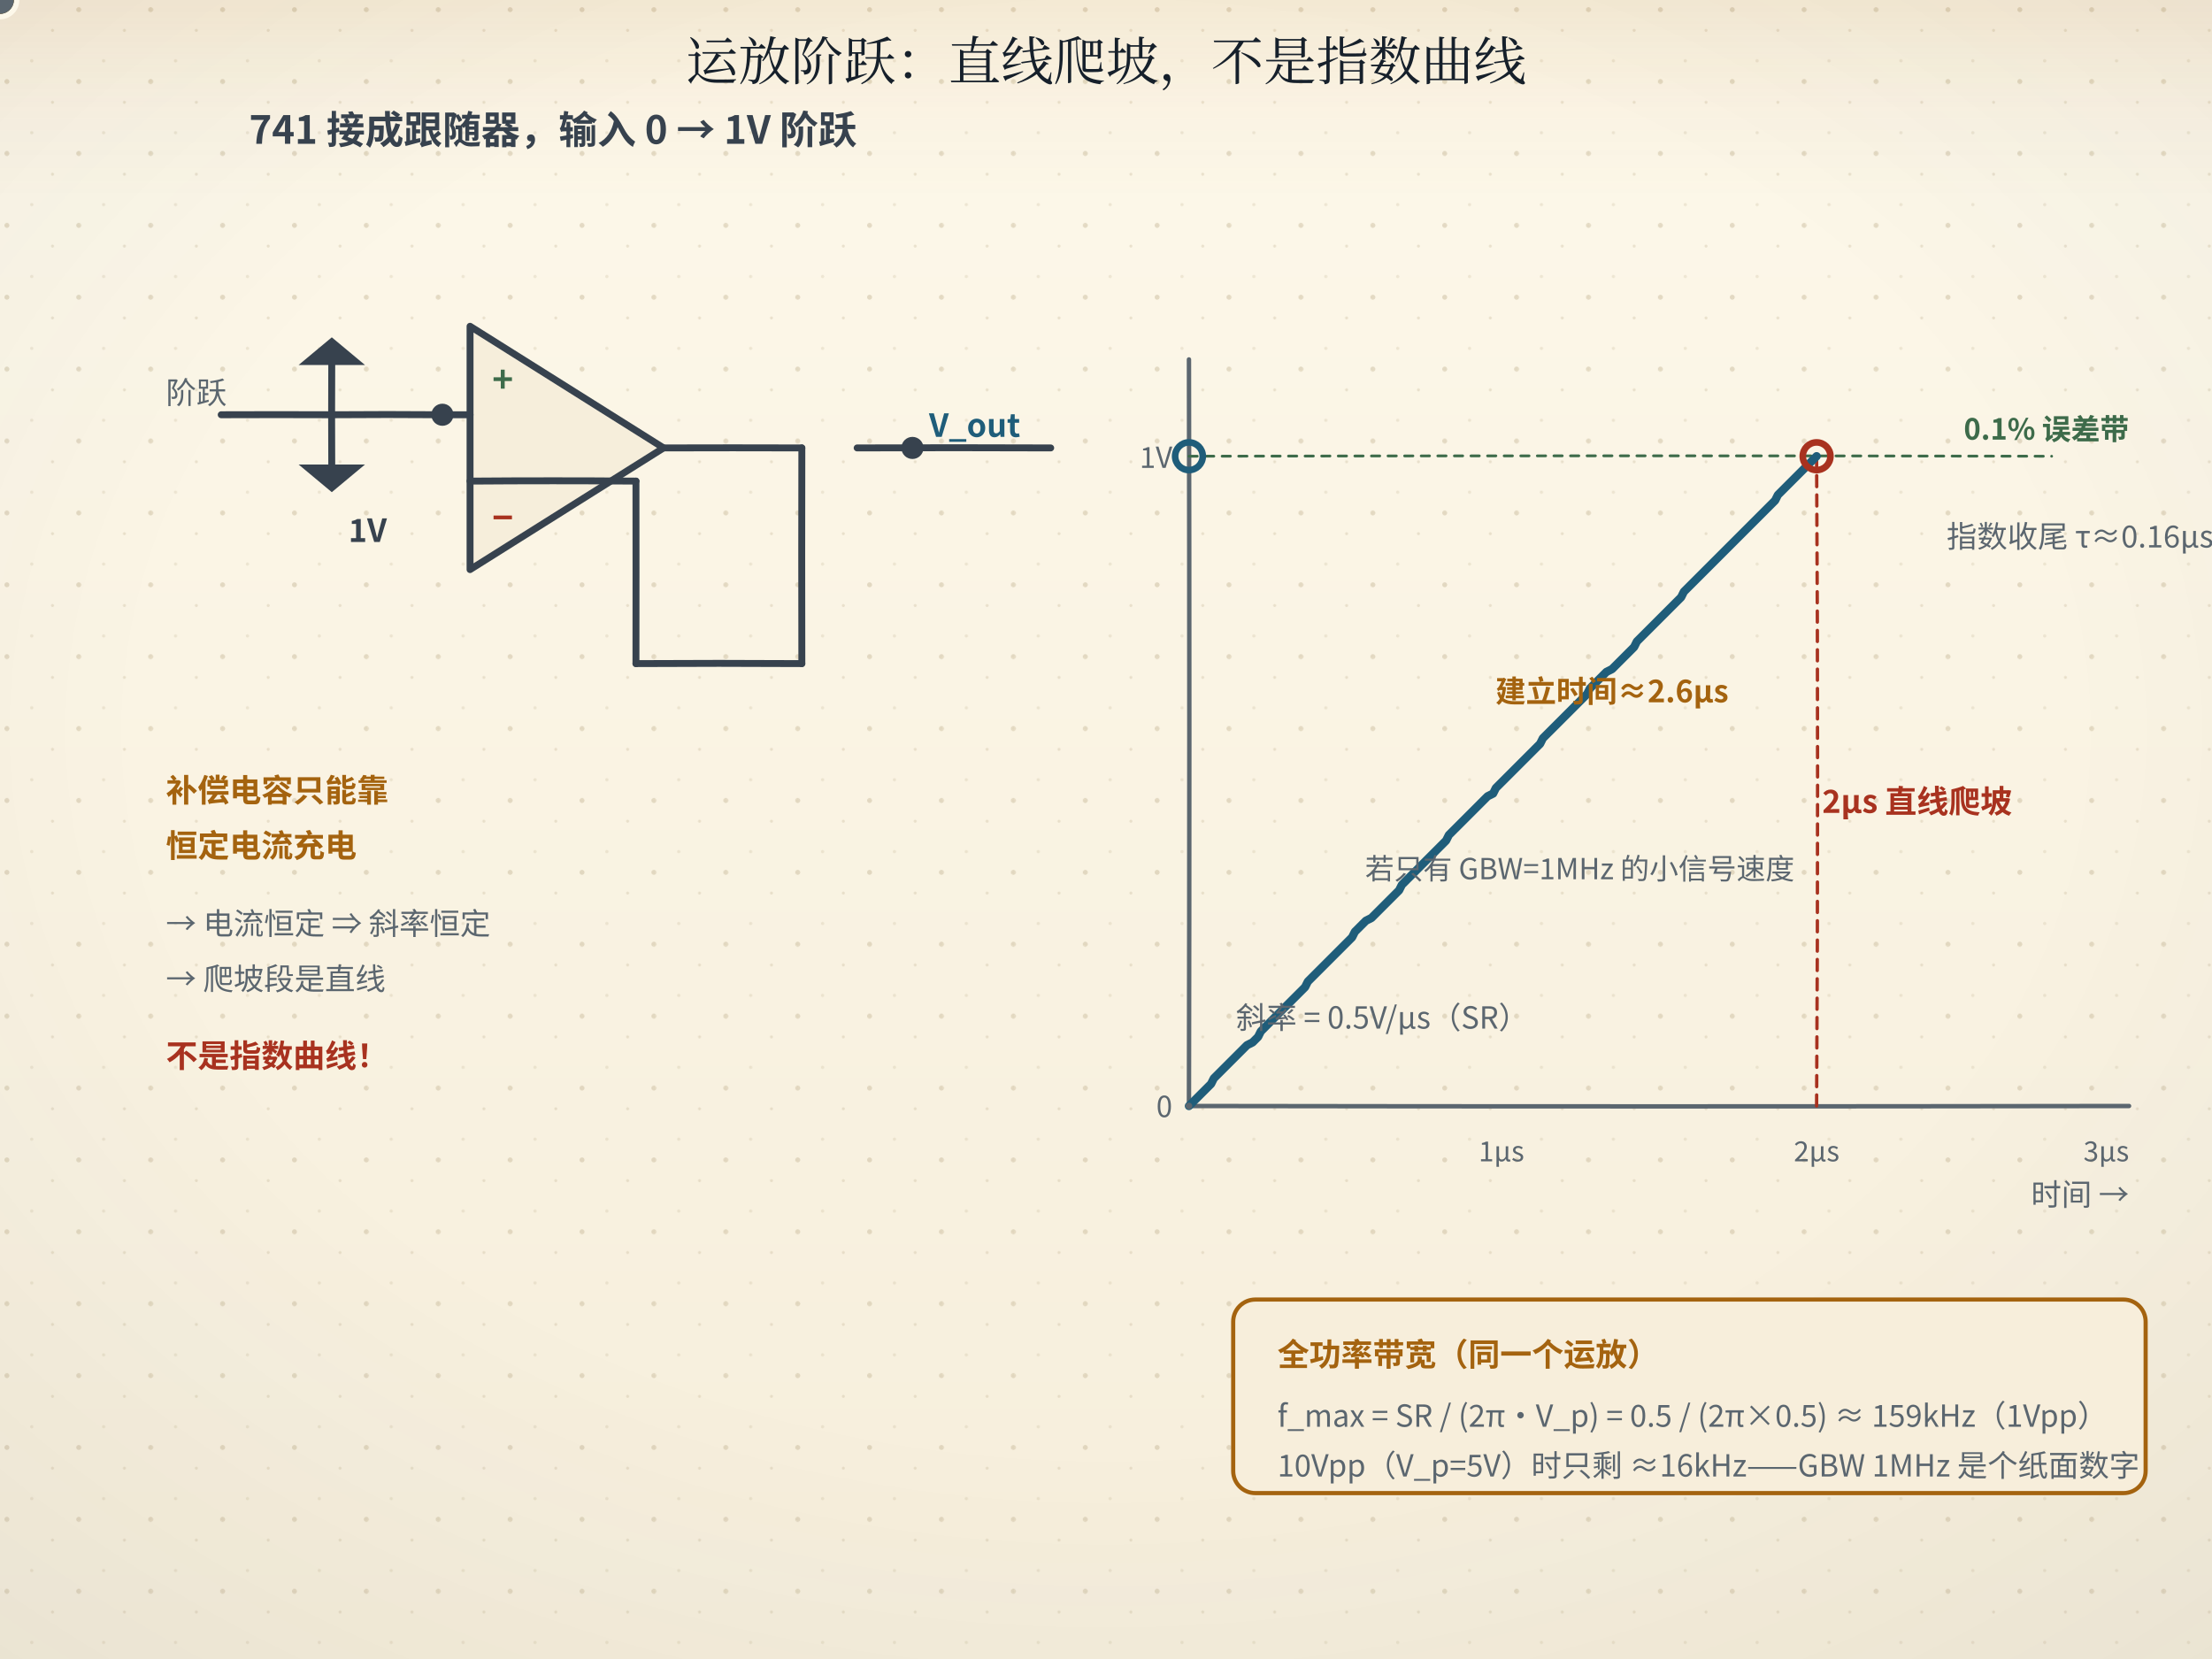
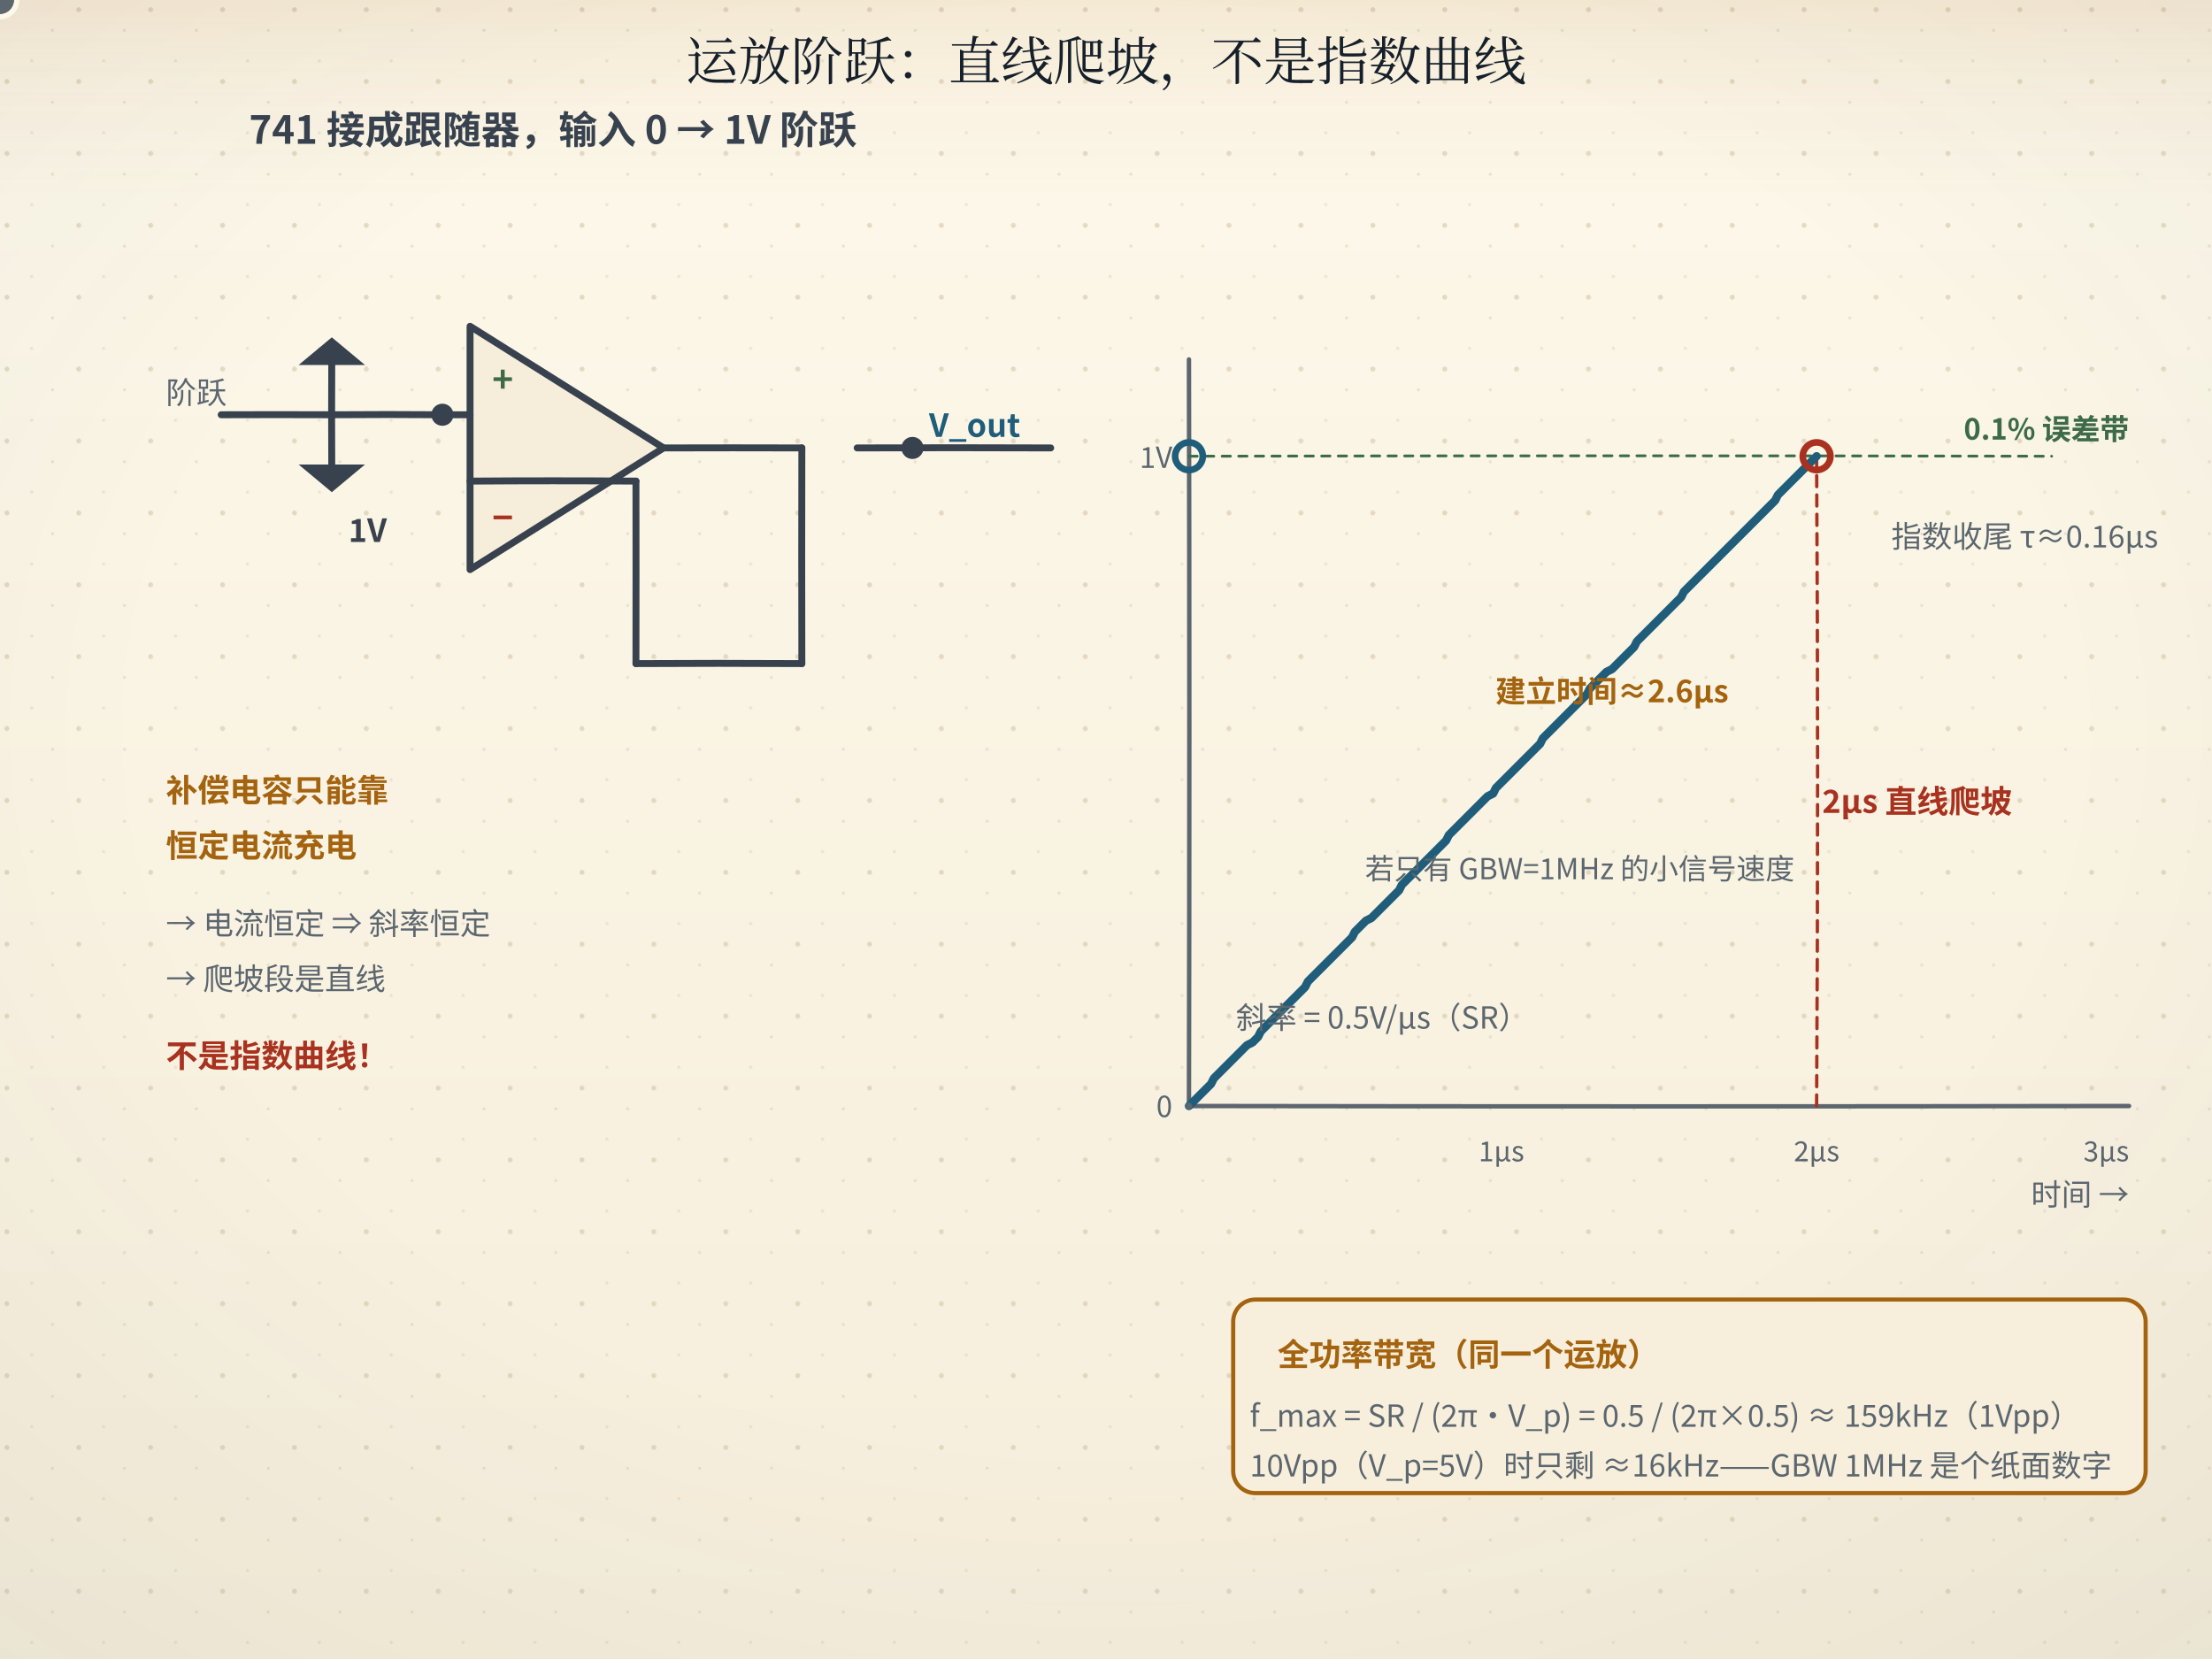
<svg xmlns="http://www.w3.org/2000/svg" width="800" height="600" viewBox="0 0 800 600" role="img" aria-labelledby="ttl">
  <defs>
    <linearGradient id="bgL" x1="0" y1="0" x2="0" y2="1">
      <stop offset="0" stop-color="#fdf8ea" />
      <stop offset="1" stop-color="#f6eedb" />
    </linearGradient>
    <linearGradient id="bgD" x1="0" y1="0" x2="0" y2="1">
      <stop offset="0" stop-color="#141310" />
      <stop offset="1" stop-color="#1d1a14" />
    </linearGradient>
    <radialGradient id="vig" cx="0.5" cy="0.44" r="0.78">
      <stop offset="0.55" stop-color="#16202b" stop-opacity="0" />
      <stop offset="1" stop-color="#16202b" stop-opacity="0.055" />
    </radialGradient>
    <linearGradient id="hdr" x1="0" y1="0" x2="0" y2="1">
      <stop offset="0" stop-color="#a4630f" stop-opacity="0.10" />
      <stop offset="0.55" stop-color="#a4630f" stop-opacity="0.028" />
      <stop offset="1" stop-color="#a4630f" stop-opacity="0" />
    </linearGradient>
    <linearGradient id="hdrD" x1="0" y1="0" x2="0" y2="1">
      <stop offset="0" stop-color="#dcab63" stop-opacity="0.13" />
      <stop offset="0.55" stop-color="#dcab63" stop-opacity="0.04" />
      <stop offset="1" stop-color="#dcab63" stop-opacity="0" />
    </linearGradient>
    <pattern id="dots" width="26" height="26" patternUnits="userSpaceOnUse">
      <circle cx="2.5" cy="3.5" r="0.9" fill="#c9bb9d" />
      <circle cx="19" cy="11" r="0.55" fill="#c9bb9d" opacity="0.7" />
      <circle cx="11.5" cy="22" r="0.6" fill="#c9bb9d" opacity="0.55" />
    </pattern>
    <filter id="soft" x="-40%" y="-40%" width="180%" height="180%">
      <feDropShadow dx="0" dy="1.4" stdDeviation="2" flood-color="#16202b" flood-opacity="0.13" />
    </filter>
    <filter id="pglow" x="-70%" y="-70%" width="240%" height="240%">
      <feGaussianBlur stdDeviation="1.7" result="b" />
      <feMerge>
        <feMergeNode in="b" />
        <feMergeNode in="SourceGraphic" />
      </feMerge>
    </filter>
  </defs>
  <rect class="page-bg" width="800" height="600" fill="url(#bgL)" />
  <rect class="page-grain" width="800" height="600" fill="url(#dots)" />
  <rect class="page-vig" width="800" height="600" fill="url(#vig)" />
  <rect class="page-hdr" width="800" height="72" fill="url(#hdr)" />
  <style>
text{font-family:"Segoe UI","Microsoft YaHei","PingFang SC","Hiragino Sans GB","Noto Sans CJK SC","Source Han Sans SC","Noto Sans SC",sans-serif;}
line,path,polyline,polygon{stroke-linecap:round;stroke-linejoin:round}
.page-bg{fill:url(#bgL)}
.page-grain{opacity:.5}
.page-vig{opacity:1}
.page-hdr{fill:url(#hdr)}
@media (prefers-color-scheme: dark){
.page-bg{fill:url(#bgD)}
.page-grain{opacity:.34}
.page-vig{opacity:.5}
.page-hdr{fill:url(#hdrD)}
[fill="#fdf8ea"]{fill:#141310}
[stroke="#fdf8ea"]{stroke:#141310}
[fill="#f6eedb"]{fill:#1d1a14}
[stroke="#f6eedb"]{stroke:#1d1a14}
[fill="#e0d3b8"]{fill:#3b3529}
[stroke="#e0d3b8"]{stroke:#3b3529}
[fill="#c9bb9d"]{fill:#4a4436}
[stroke="#c9bb9d"]{stroke:#4a4436}
[fill="#16202b"]{fill:#ece4d3}
[stroke="#16202b"]{stroke:#ece4d3}
[fill="#37424e"]{fill:#cfc6b4}
[stroke="#37424e"]{stroke:#cfc6b4}
[fill="#5b666f"]{fill:#a79e8b}
[stroke="#5b666f"]{stroke:#a79e8b}
[fill="#8b8272"]{fill:#857c6c}
[stroke="#8b8272"]{stroke:#857c6c}
text[fill="#fdf8ea"]{fill:#f9f3e3}
[fill="#e6eff3"]{fill:#17262e}
[fill="#e4f1f3"]{fill:#15262a}
[fill="#e8efe6"]{fill:#182418}
[fill="#f6e7e1"]{fill:#281a16}
[fill="#f7eedb"]{fill:#292114}
[fill="#efe8ee"]{fill:#241c22}
text[fill="#1f5d7a"]{fill:#7fb7cf}
:is(rect,circle,path,line,polygon,polyline,ellipse,g)[fill="#1f5d7a"]{fill:#2b4d5f}
[stroke="#1f5d7a"]{stroke:#6fa3b9}
text[fill="#2f7f96"]{fill:#8ac9d8}
:is(rect,circle,path,line,polygon,polyline,ellipse,g)[fill="#2f7f96"]{fill:#2b5660}
[stroke="#2f7f96"]{stroke:#77b2c1}
text[fill="#3d6b4a"]{fill:#98c096}
:is(rect,circle,path,line,polygon,polyline,ellipse,g)[fill="#3d6b4a"]{fill:#2f4a33}
[stroke="#3d6b4a"]{stroke:#7aa87c}
text[fill="#a8321f"]{fill:#e0907a}
:is(rect,circle,path,line,polygon,polyline,ellipse,g)[fill="#a8321f"]{fill:#55231b}
[stroke="#a8321f"]{stroke:#c07a63}
text[fill="#a4630f"]{fill:#dcab63}
:is(rect,circle,path,line,polygon,polyline,ellipse,g)[fill="#a4630f"]{fill:#553a17}
[stroke="#a4630f"]{stroke:#c08a45}
text[fill="#6b3f63"]{fill:#c4a2bf}
:is(rect,circle,path,line,polygon,polyline,ellipse,g)[fill="#6b3f63"]{fill:#452c40}
[stroke="#6b3f63"]{stroke:#a17c9b}
}
</style>
  <text x="400" y="29" text-anchor="middle" font-size="19" font-weight="bold" fill="#16202b" style="font-family:'KaiTi','STKaiti','Kaiti SC','LXGW WenKai','Noto Serif CJK SC','Source Han Serif SC','Songti SC','SimSun','Noto Serif SC',serif;font-weight:400">运放阶跃：直线爬坡，不是指数曲线</text>
  <text x="200" y="52" text-anchor="middle" font-size="14" font-weight="bold" fill="#37424e">741 接成跟随器，输入 0 → 1V 阶跃</text>
  <path d="M80 150 Q100.00 149.92 120 150" fill="none" stroke="#37424e" stroke-width="2.5" />
  <text x="60" y="146" font-size="11" fill="#5b666f">阶跃</text>
  <path d="M120 126 Q119.87 150.00 120 174" fill="none" stroke="#37424e" stroke-width="2.5" />
  <path d="M108,132 L120,122 L132,132 Z" fill="#37424e" />
  <path d="M108,168 L120,178 L132,168 Z" fill="#37424e" />
  <text x="126" y="196" font-size="11.5" font-weight="bold" fill="#37424e">1V</text>
  <path d="M120 150 Q140.00 149.84 160 150" fill="none" stroke="#37424e" stroke-width="2.5" />
  <circle cx="160" cy="150" r="4" fill="#37424e" />
  <polygon points="170,118 170,206 240,162" fill="#f6eedb" stroke="#37424e" stroke-width="2.5" />
  <text x="178" y="142" font-size="13" font-weight="bold" fill="#3d6b4a">+</text>
  <text x="178" y="192" font-size="13" font-weight="bold" fill="#a8321f">−</text>
  <line x1="160" y1="150" x2="170" y2="150" stroke="#37424e" stroke-width="2.5" />
  <path d="M240 162 Q265.00 161.92 290 162" fill="none" stroke="#37424e" stroke-width="2.5" />
  <path d="M290 162 Q289.91 201.00 290 240" fill="none" stroke="#37424e" stroke-width="2.5" />
  <path d="M290 240 Q260.00 239.82 230 240" fill="none" stroke="#37424e" stroke-width="2.5" />
  <path d="M230 240 Q230.05 207.00 230 174" fill="none" stroke="#37424e" stroke-width="2.5" />
  <path d="M230 174 Q200.00 173.77 170 174" fill="none" stroke="#37424e" stroke-width="2.5" />
  <path d="M310 162 Q345.00 161.85 380 162" fill="none" stroke="#37424e" stroke-width="2.5" />
  <circle cx="330" cy="162" r="4" fill="#37424e" />
  <text x="336" y="158" font-size="11.5" font-weight="bold" fill="#1f5d7a">V_out</text>
  <circle r="5" fill="#a4630f">
    <animateMotion dur="9s" begin="-0.3s" repeatCount="indefinite" path="M90,150 L160,150" />
  </circle>
  <circle r="5" fill="#a4630f">
    <animateMotion dur="9s" begin="-0.9s" repeatCount="indefinite" path="M170,174 L230,174 L290,240 L290,162 L380,162" />
  </circle>
  <text x="60" y="290" font-size="11.5" font-weight="bold" fill="#a4630f">补偿电容只能靠</text>
  <text x="60" y="310" font-size="11.5" font-weight="bold" fill="#a4630f">恒定电流充电</text>
  <text x="60" y="338" font-size="11" fill="#5b666f">→ 电流恒定 ⇒ 斜率恒定</text>
  <text x="60" y="358" font-size="11" fill="#5b666f">→ 爬坡段是直线</text>
  <text x="60" y="386" font-size="11.5" font-weight="bold" fill="#a8321f">不是指数曲线！</text>
  <path d="M430 400 Q600.00 400.27 770 400" fill="none" stroke="#5b666f" stroke-width="1.6" />
  <path d="M430 130 Q430.28 265.00 430 400" fill="none" stroke="#5b666f" stroke-width="1.6" />
  <text x="770" y="436" text-anchor="end" font-size="11" fill="#5b666f">时间 →</text>
  <text x="424" y="169.217" text-anchor="end" font-size="10.5" fill="#5b666f">1V</text>
  <text x="424" y="404.0" text-anchor="end" font-size="10.5" fill="#5b666f">0</text>
  <text x="543" y="420" text-anchor="middle" font-size="10" fill="#5b666f">1µs</text>
  <text x="657" y="420" text-anchor="middle" font-size="10" fill="#5b666f">2µs</text>
  <text x="770" y="420" text-anchor="end" font-size="10" fill="#5b666f">3µs</text>
  <path d="M657 165 Q657.71 282.50 657 400" fill="none" stroke="#a8321f" stroke-width="1.2" stroke-dasharray="4,3" />
  <path d="M430 165 Q586.00 164.70 742 165" fill="none" stroke="#3d6b4a" stroke-width="1" stroke-dasharray="3,3" />
  <text x="770" y="159" text-anchor="end" font-size="10.5" font-weight="bold" fill="#3d6b4a">0.1% 误差带</text>
  <path d="M430,400 L432,398 L434,396 L436,394 L438,392 L439,390 L441,388 L443,386 L445,384 L447,382 L449,380 L451,378 L453,377 L455,375 L456,373 L458,371 L460,369 L462,367 L464,365 L466,363 L468,361 L470,359 L472,357 L473,355 L475,353 L477,351 L479,349 L481,347 L483,345 L485,343 L487,341 L489,339 L490,337 L492,335 L494,333 L496,332 L498,330 L500,328 L502,326 L504,324 L506,322 L507,320 L509,318 L511,316 L513,314 L515,312 L517,310 L519,308 L521,306 L523,304 L524,302 L526,300 L528,298 L530,296 L532,294 L534,292 L536,290 L538,288 L540,287 L541,285 L543,283 L545,281 L547,279 L549,277 L551,275 L553,273 L555,271 L557,269 L558,267 L560,265 L562,263 L564,261 L566,259 L568,257 L570,255 L572,253 L574,251 L575,249 L577,247 L579,245 L581,243 L583,242 L585,240 L587,238 L589,236 L591,234 L592,232 L594,230 L596,228 L598,226 L600,224 L602,222 L604,220 L606,218 L608,216 L609,214 L611,212 L613,210 L615,208 L617,206 L619,204 L621,202 L623,200 L625,198 L626,197 L628,195 L630,193 L632,191 L634,189 L636,187 L638,185 L640,183 L642,181 L643,179 L645,177 L647,175 L649,173 L651,171 L653,169 L655,167 L657,165" fill="none" stroke="#1f5d7a" stroke-width="3" />
  <path d="M430,400 L430,400 L430,400 L430,400 L430,400 L430,400 L430,400 L430,400 L430,400 L430,400 L430,400 L430,400 L430,400 L430,400 L430,400 L430,400 L430,400 L430,400 L430,400 L430,400 L430,400 L430,400 L430,400 L430,400 L430,400 L430,400 L430,400 L430,400 L430,400 L430,400 L430,400 L430,400 L430,400 L430,400 L430,400 L430,400 L430,400 L430,400 L430,400 L430,400 L430,400 L430,400 L430,400 L430,400 L430,400 L430,400 L430,400 L430,400 L430,400 L430,400 L430,400 L430,400 L430,400 L430,400 L430,400 L430,400 L430,400 L430,400 L430,400 L430,400 L430,400 L430,400 L430,400 L430,400 L430,400 L430,400 L430,400 L430,400 L430,400 L430,400 L430,400 L430,400 L430,400 L430,400 L430,400 L430,400 L430,400 L430,400 L430,400 L430,400 L430,400 L430,400 L430,400 L430,400 L430,400 L430,400 L430,400 L430,400 L430,400 L430,400 L430,400 L430,400 L430,400 L430,400 L430,400 L430,400 L430,400 L430,400 L430,400 L430,400 L430,400 L430,400 L430,400 L430,400 L430,400 L430,400 L430,400 L430,400 L430,400 L430,400 L430,400 L430,400 L430,400 L430,400 L430,400 L430,400 L430,400 L430,400 L430,400 L430,400 L430,400" fill="none" stroke="#5b666f" stroke-width="2.4" stroke-dasharray="6,4" />
  <text x="649" y="318" text-anchor="end" font-size="10.5" fill="#5b666f">若只有 GBW=1MHz 的小信号速度</text>
  <text x="659" y="294" font-size="11.5" font-weight="bold" fill="#a8321f">2µs 直线爬坡</text>
  <text x="447" y="372" font-size="11" fill="#5b666f">斜率 = 0.5V/µs（SR）</text>
-   <text x="704" y="198" font-size="11" fill="#5b666f">指数收尾 τ≈0.16µs</text>
+   <text x="684" y="198" font-size="11" fill="#5b666f">指数收尾 τ≈0.16µs</text>
  <text x="583" y="254" text-anchor="middle" font-size="11" font-weight="bold" fill="#a4630f">建立时间≈2.6µs</text>
  <circle r="6" fill="#1f5d7a" stroke="#fdf8ea" stroke-width="2">
    <animateMotion dur="9s" repeatCount="indefinite" path="M430,400 L432,398 L434,396 L436,394 L438,392 L439,390 L441,388 L443,386 L445,384 L447,382 L449,380 L451,378 L453,377 L455,375 L456,373 L458,371 L460,369 L462,367 L464,365 L466,363 L468,361 L470,359 L472,357 L473,355 L475,353 L477,351 L479,349 L481,347 L483,345 L485,343 L487,341 L489,339 L490,337 L492,335 L494,333 L496,332 L498,330 L500,328 L502,326 L504,324 L506,322 L507,320 L509,318 L511,316 L513,314 L515,312 L517,310 L519,308 L521,306 L523,304 L524,302 L526,300 L528,298 L530,296 L532,294 L534,292 L536,290 L538,288 L540,287 L541,285 L543,283 L545,281 L547,279 L549,277 L551,275 L553,273 L555,271 L557,269 L558,267 L560,265 L562,263 L564,261 L566,259 L568,257 L570,255 L572,253 L574,251 L575,249 L577,247 L579,245 L581,243 L583,242 L585,240 L587,238 L589,236 L591,234 L592,232 L594,230 L596,228 L598,226 L600,224 L602,222 L604,220 L606,218 L608,216 L609,214 L611,212 L613,210 L615,208 L617,206 L619,204 L621,202 L623,200 L625,198 L626,197 L628,195 L630,193 L632,191 L634,189 L636,187 L638,185 L640,183 L642,181 L643,179 L645,177 L647,175 L649,173 L651,171 L653,169 L655,167 L657,165" keyPoints="0;1" keyTimes="0;1" />
  </circle>
  <rect x="446" y="470" width="330" height="70" rx="8" fill="#f7eedb" stroke="#a4630f" stroke-width="1.5" />
  <text x="462" y="494" font-size="11.5" font-weight="bold" fill="#a4630f">全功率带宽（同一个运放）</text>
-   <text x="462" y="516" font-size="11" fill="#5b666f">f_max = SR / (2π·V_p) = 0.5 / (2π×0.5) ≈ 159kHz（1Vpp）</text>
-   <text x="462" y="534" font-size="11" fill="#5b666f">10Vpp（V_p=5V）时只剩 ≈16kHz——GBW 1MHz 是个纸面数字</text>
+   <text x="452" y="516" font-size="11" fill="#5b666f">f_max = SR / (2π·V_p) = 0.5 / (2π×0.5) ≈ 159kHz（1Vpp）</text>
+   <text x="452" y="534" font-size="11" fill="#5b666f">10Vpp（V_p=5V）时只剩 ≈16kHz——GBW 1MHz 是个纸面数字</text>
  <circle r="5" fill="#a4630f">
    <animateMotion dur="9s" begin="-0.4s" repeatCount="indefinite" path="M90,150 L160,150" />
  </circle>
  <circle r="5" fill="#5b666f">
    <animateMotion dur="9s" begin="-1.1s" repeatCount="indefinite" path="M430,400 L430,400 L430,400 L430,400 L430,400 L430,400 L430,400 L430,400 L430,400 L430,400 L430,400 L430,400 L430,400 L430,400 L430,400 L430,400 L430,400 L430,400 L430,400 L430,400 L430,400 L430,400 L430,400 L430,400 L430,400 L430,400 L430,400 L430,400 L430,400 L430,400 L430,400 L430,400 L430,400 L430,400 L430,400 L430,400 L430,400 L430,400 L430,400 L430,400 L430,400 L430,400 L430,400 L430,400 L430,400 L430,400 L430,400 L430,400 L430,400 L430,400 L430,400 L430,400 L430,400 L430,400 L430,400 L430,400 L430,400 L430,400 L430,400 L430,400 L430,400 L430,400 L430,400 L430,400 L430,400 L430,400 L430,400 L430,400 L430,400 L430,400 L430,400 L430,400 L430,400 L430,400 L430,400 L430,400 L430,400 L430,400 L430,400 L430,400 L430,400 L430,400 L430,400 L430,400 L430,400 L430,400 L430,400 L430,400 L430,400 L430,400 L430,400 L430,400 L430,400 L430,400 L430,400 L430,400 L430,400 L430,400 L430,400 L430,400 L430,400 L430,400 L430,400 L430,400 L430,400 L430,400 L430,400 L430,400 L430,400 L430,400 L430,400 L430,400 L430,400 L430,400 L430,400 L430,400 L430,400 L430,400 L430,400 L430,400 L430,400" keyPoints="0;1" keyTimes="0;1" />
  </circle>
  <circle cx="657" cy="165" r="5" fill="none" stroke="#a8321f" stroke-width="2.4">
    <animate attributeName="r" values="5;13;5" dur="1.8s" repeatCount="indefinite" />
    <animate attributeName="opacity" values="0.95;0.15;0.95" dur="1.8s" repeatCount="indefinite" />
  </circle>
  <circle cx="430" cy="165" r="5" fill="none" stroke="#1f5d7a" stroke-width="2.4">
    <animate attributeName="r" values="5;13;5" dur="1.8s" begin="-0.9s" repeatCount="indefinite" />
    <animate attributeName="opacity" values="0.95;0.15;0.95" dur="1.8s" begin="-0.9s" repeatCount="indefinite" />
  </circle>
  <rect x="444" y="466" width="336" height="78" rx="10" fill="none" stroke="#a4630f" stroke-width="2.5" opacity="0" filter="url(#pglow)">
    <animate attributeName="opacity" values="0.15;0.9;0.15" dur="2.0s" repeatCount="indefinite" />
  </rect>
  <g>
    <animateTransform attributeName="transform" type="translate" values="0 6.0;0 0.0;0 0.0;0 -4.0;0 6.0" keyTimes="0;0.03;0.2;0.25;1" dur="9s" repeatCount="indefinite" />
    <rect x="152.3" y="559.0" width="495.5" height="24.1" rx="12.0" fill="#5b666f" fill-opacity="0.09" stroke="#5b666f" stroke-opacity="0.38" stroke-width="1.3" filter="url(#soft)" opacity="0">
      <animate attributeName="opacity" values="0;1;1;0;0" keyTimes="0;0.03;0.2;0.25;1" dur="9s" repeatCount="indefinite" />
    </rect>
    <text x="400" y="572" text-anchor="middle" font-size="14.5" font-weight="bold" fill="#5b666f" opacity="0">① 阶跃瞬间 V_+−V_−=1V：差分对彻底失衡，放大功能直接「宕机」<animate attributeName="opacity" values="0;1;1;0;0" keyTimes="0;0.03;0.2;0.25;1" dur="9s" repeatCount="indefinite" />
    </text>
  </g>
  <g>
    <animateTransform attributeName="transform" type="translate" values="0 6.0;0 6.0;0 0.0;0 0.0;0 -4.0;0 6.0" keyTimes="0;0.25;0.3;0.5;0.55;1" dur="9s" repeatCount="indefinite" />
    <rect x="126.6" y="559.0" width="546.9" height="24.1" rx="12.0" fill="#a8321f" fill-opacity="0.09" stroke="#a8321f" stroke-opacity="0.38" stroke-width="1.3" filter="url(#soft)" opacity="0">
      <animate attributeName="opacity" values="0;0;1;1;0;0" keyTimes="0;0.25;0.3;0.5;0.55;1" dur="9s" repeatCount="indefinite" />
    </rect>
    <text x="400" y="572" text-anchor="middle" font-size="14.5" font-weight="bold" fill="#a8321f" opacity="0">② 补偿电容被恒定电流充电 → 输出以 SR=0.5V/µs 直线上升（2µs 爬 1V）<animate attributeName="opacity" values="0;0;1;1;0;0" keyTimes="0;0.25;0.3;0.5;0.55;1" dur="9s" repeatCount="indefinite" />
    </text>
  </g>
  <g>
    <animateTransform attributeName="transform" type="translate" values="0 6.0;0 6.0;0 0.0;0 0.0;0 -4.0;0 6.0" keyTimes="0;0.55;0.6;0.8;0.85;1" dur="9s" repeatCount="indefinite" />
    <rect x="165.1" y="559.0" width="469.7" height="24.1" rx="12.0" fill="#1f5d7a" fill-opacity="0.09" stroke="#1f5d7a" stroke-opacity="0.38" stroke-width="1.3" filter="url(#soft)" opacity="0">
      <animate attributeName="opacity" values="0;0;1;1;0;0" keyTimes="0;0.55;0.6;0.8;0.85;1" dur="9s" repeatCount="indefinite" />
    </rect>
    <text x="400" y="572" text-anchor="middle" font-size="14.5" font-weight="bold" fill="#1f5d7a" opacity="0">③ 退出饱和后按 GBW 走指数收尾：τ≈0.16µs，可能带过冲振铃<animate attributeName="opacity" values="0;0;1;1;0;0" keyTimes="0;0.55;0.6;0.8;0.85;1" dur="9s" repeatCount="indefinite" />
    </text>
  </g>
  <g>
    <animateTransform attributeName="transform" type="translate" values="0 6.0;0 6.0;0 0.0;0 0.0" keyTimes="0;0.85;0.9;1" dur="9s" repeatCount="indefinite" />
    <rect x="163.8" y="559.0" width="472.5" height="24.1" rx="12.0" fill="#a4630f" fill-opacity="0.09" stroke="#a4630f" stroke-opacity="0.38" stroke-width="1.3" filter="url(#soft)" opacity="0">
      <animate attributeName="opacity" values="0;0;1;1" keyTimes="0;0.85;0.9;1" dur="9s" repeatCount="indefinite" />
    </rect>
    <text x="400" y="572" text-anchor="middle" font-size="14.5" font-weight="bold" fill="#a4630f" opacity="0">④ 大信号看 SR、小信号看 GBW：两条曲线谁慢，就决定建立时间<animate attributeName="opacity" values="0;0;1;1" keyTimes="0;0.85;0.9;1" dur="9s" repeatCount="indefinite" />
    </text>
  </g>
</svg>
